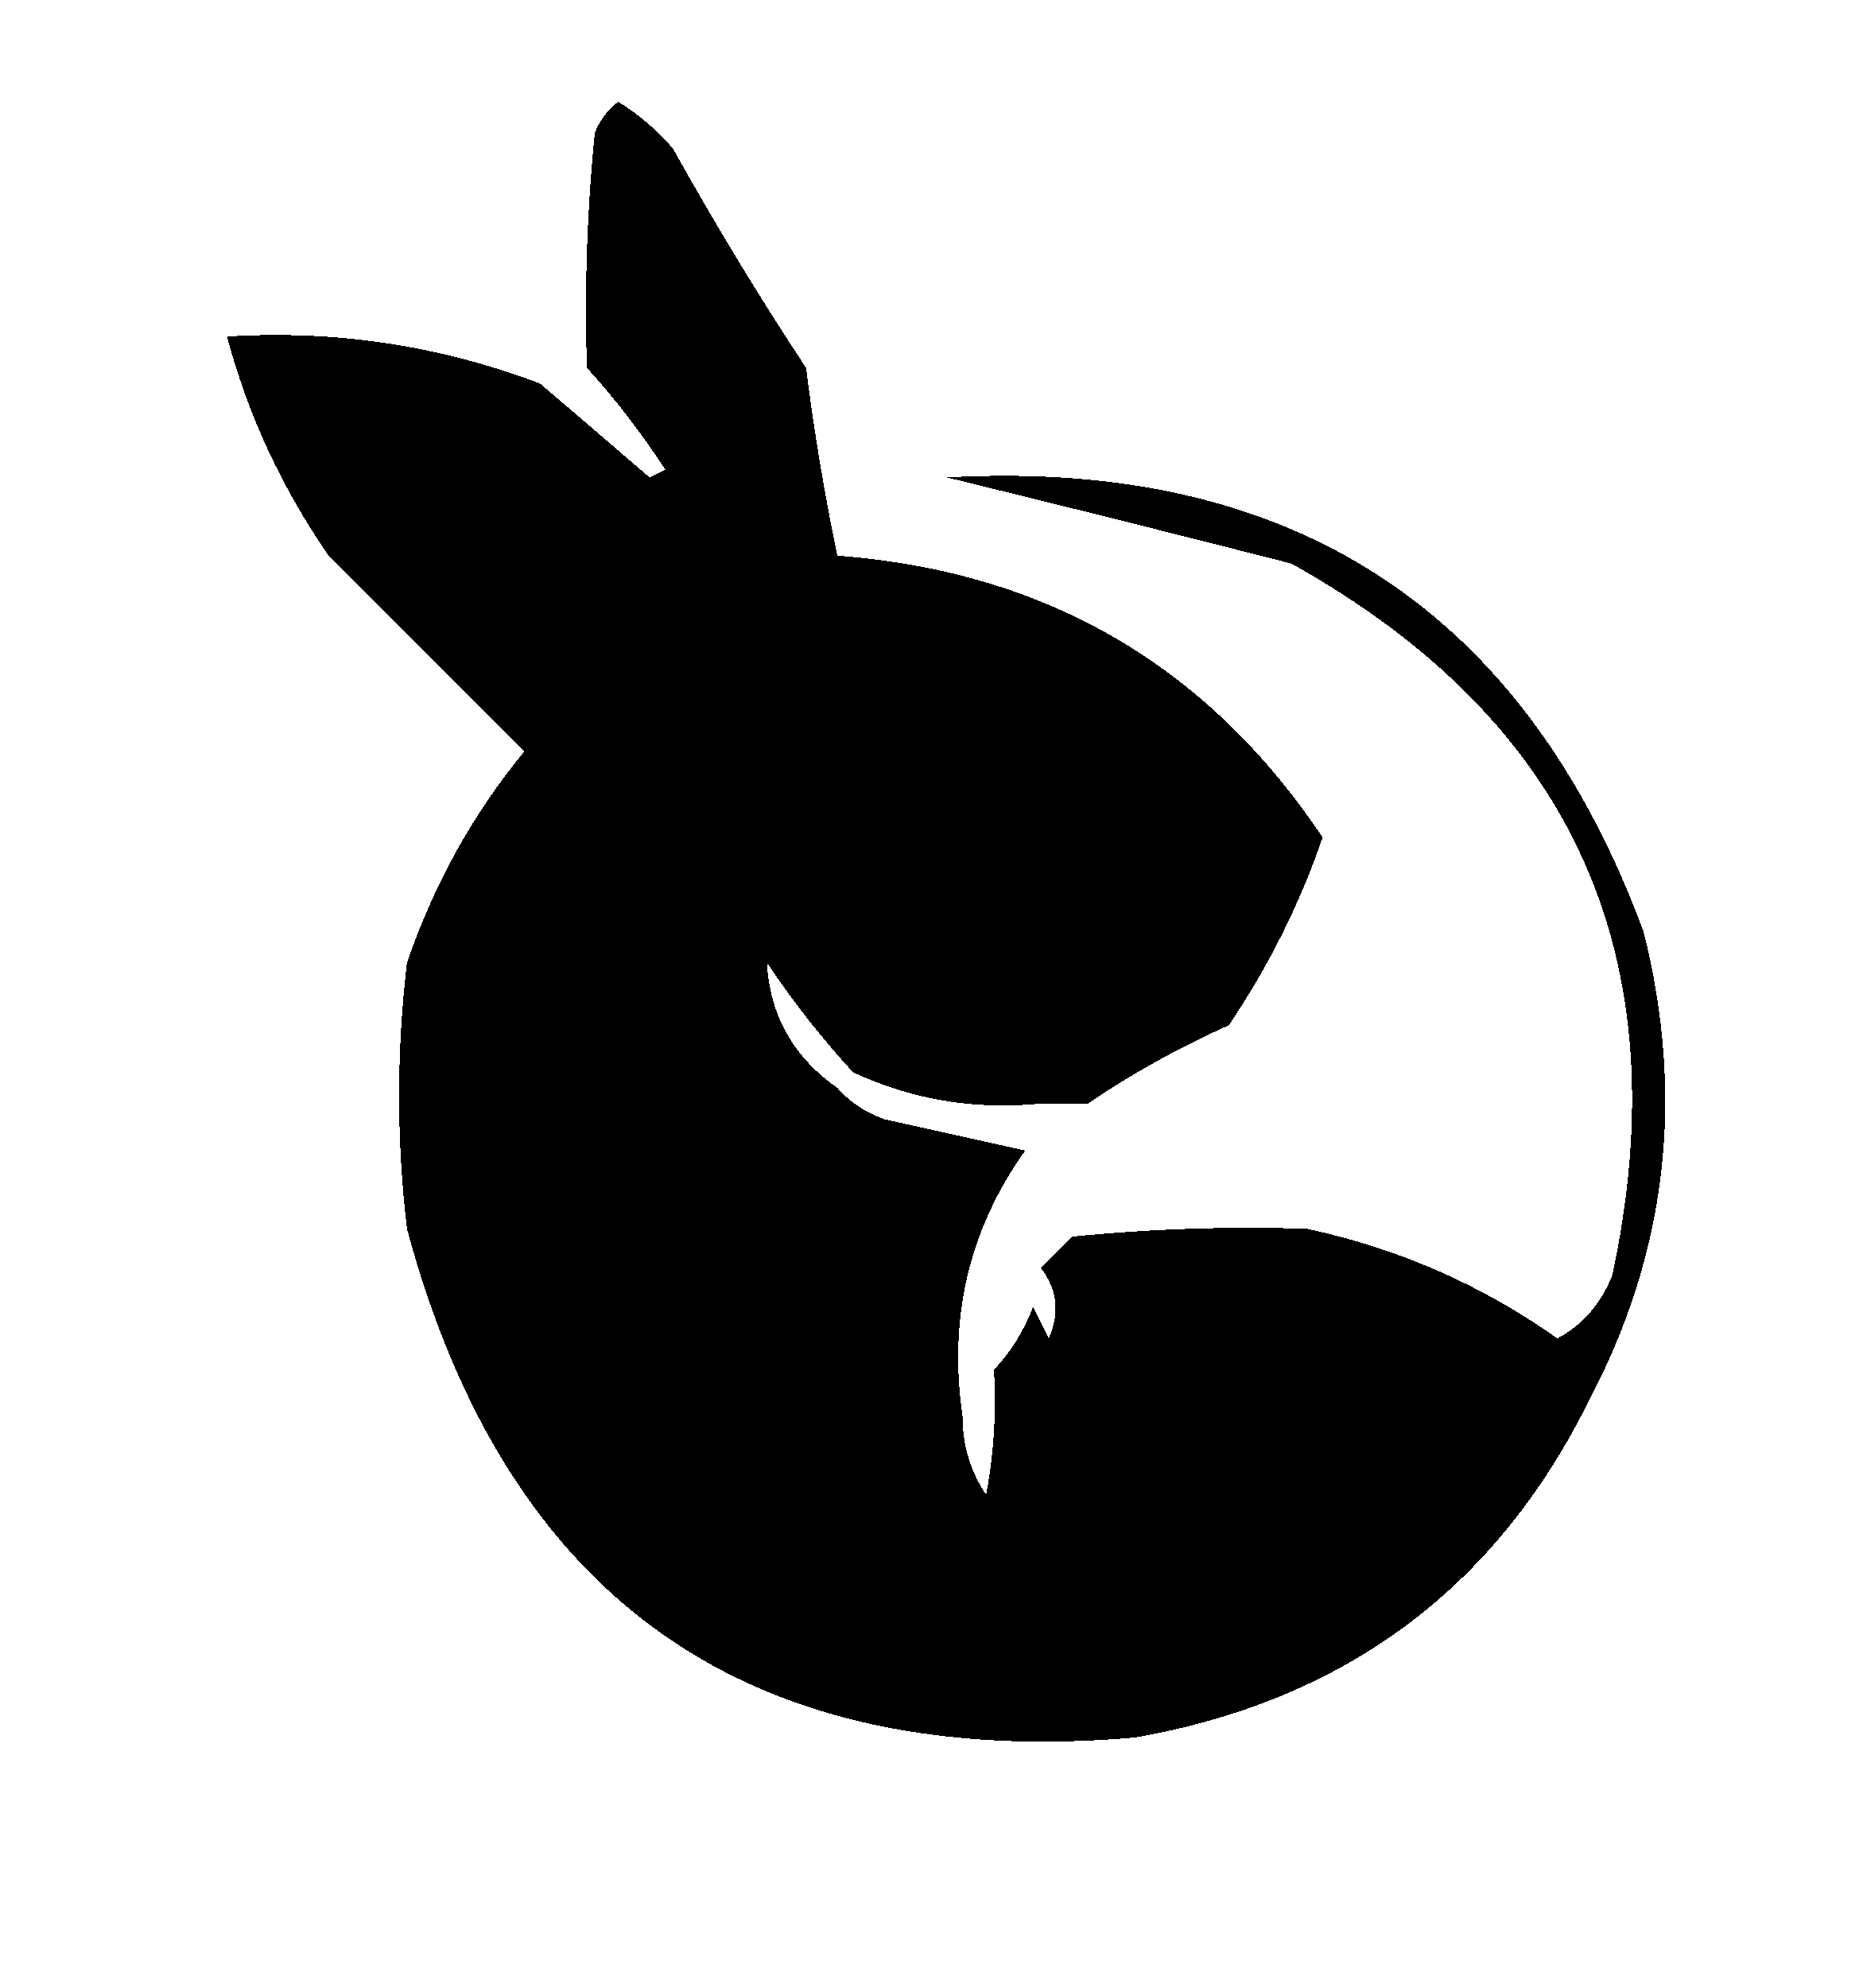
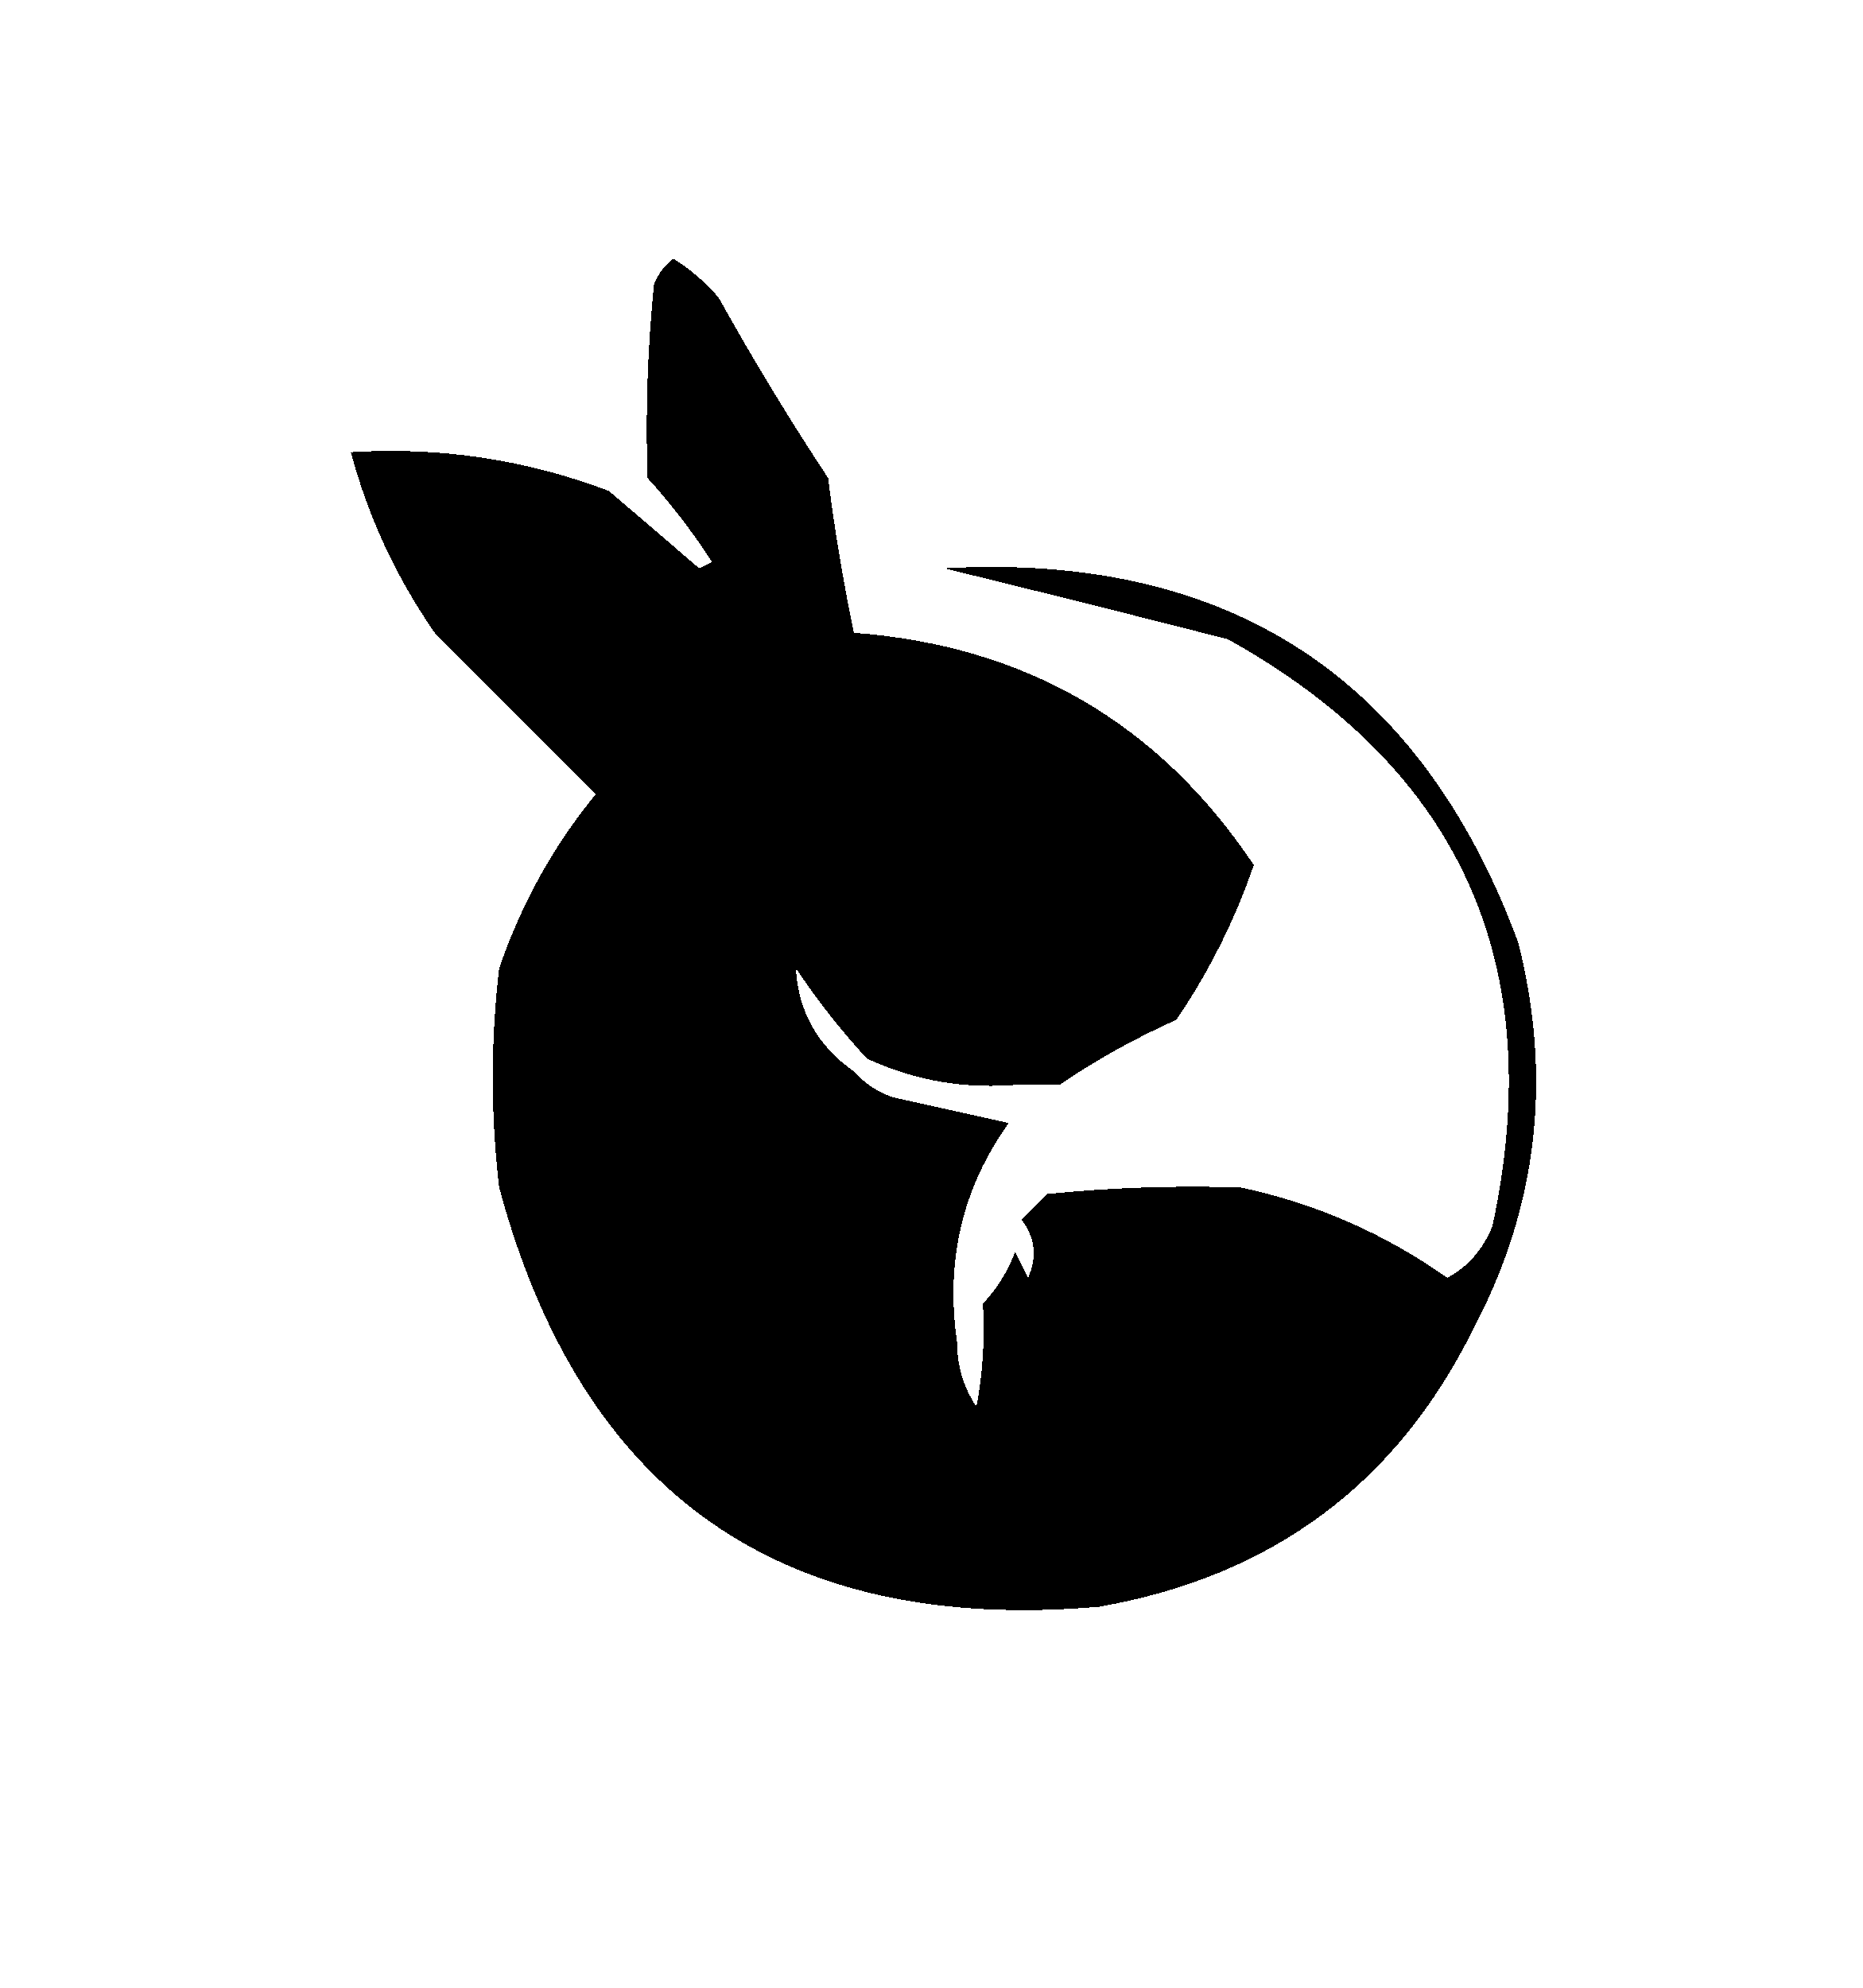
- <svg xmlns="http://www.w3.org/2000/svg" version="1.1" width="119px" height="127px" style="shape-rendering:crispEdges; text-rendering:geometricPrecision; image-rendering:optimizeQuality; fill-rule:evenodd; clip-rule:evenodd">
+ <svg xmlns="http://www.w3.org/2000/svg" version="1.1" width="119px" height="127px" style="shape-rendering:crispEdges; text-rendering:geometricPrecision; image-rendering:optimizeQuality; fill-rule:evenodd; clip-rule:evenodd" viewBox="-12.7 -12.7 144.4 152.4" preserveAspectRatio="xMidYMid meet">
-0.5,-0.5<g>
    <path style="opacity:0" fill="none" d="M -0.5,-0.5 C 39.167,-0.5 78.833,-0.5 118.5,-0.5C 118.5,41.833 118.5,84.167 118.5,126.5C 78.833,126.5 39.167,126.5 -0.5,126.5C -0.5,84.167 -0.5,41.833 -0.5,-0.5 Z" />
  </g>
  <g>
    <path style="opacity:1" fill="#000000" d="M 51.5,23.5 C 52.004,27.531 52.67,31.531 53.5,35.5C 66.81,36.496 77.143,42.496 84.5,53.5C 83.044,57.746 81.044,61.746 78.5,65.5C 75.312,66.925 72.312,68.592 69.5,70.5C 68.5,70.5 67.5,70.5 66.5,70.5C 62.258,70.921 58.258,70.254 54.5,68.5C 52.5,66.329 50.666,63.996 49,61.5C 49.18,64.855 50.68,67.522 53.5,69.5C 54.291,70.401 55.291,71.068 56.5,71.5C 59.5,72.167 62.5,72.833 65.5,73.5C 61.908,78.532 60.575,84.199 61.5,90.5C 61.491,92.308 61.991,93.975 63,95.5C 63.497,92.854 63.664,90.187 63.5,87.5C 64.558,86.4 65.392,85.066 66,83.5C 66.333,84.167 66.667,84.833 67,85.5C 67.72,83.888 67.554,82.388 66.5,81C 67.167,80.333 67.833,79.667 68.5,79C 73.489,78.501 78.489,78.334 83.5,78.5C 89.311,79.739 94.644,82.072 99.5,85.5C 100.167,86.833 100.833,88.167 101.5,89.5C 95.569,101.488 85.902,108.655 72.5,111C 47.902,113.122 32.402,102.289 26,78.5C 25.333,72.833 25.333,67.167 26,61.5C 27.728,56.472 30.228,51.972 33.5,48C 29.425,43.925 25.259,39.759 21,35.5C 18.012,31.192 15.845,26.525 14.5,21.5C 21.404,21.066 28.07,22.066 34.5,24.5C 36.789,26.448 39.122,28.448 41.5,30.5C 41.833,30.333 42.167,30.167 42.5,30C 40.97,27.648 39.303,25.481 37.5,23.5C 37.334,18.489 37.501,13.489 38,8.5C 38.308,7.692 38.808,7.025 39.5,6.5C 40.814,7.313 41.98,8.313 43,9.5C 45.697,14.338 48.53,19.005 51.5,23.5 Z" />
  </g>
  <g>
    <path style="opacity:1" fill="#000" d="M 60.5,30.5 C 82.548,29.265 97.382,38.931 105,59.5C 107.666,70.064 106.499,80.064 101.5,89.5C 100.833,88.167 100.167,86.833 99.5,85.5C 101.093,84.652 102.26,83.319 103,81.5C 107.357,61.222 100.524,46.056 82.5,36C 74.917,34.063 67.584,32.23 60.5,30.5 Z" />
  </g>
</svg>
